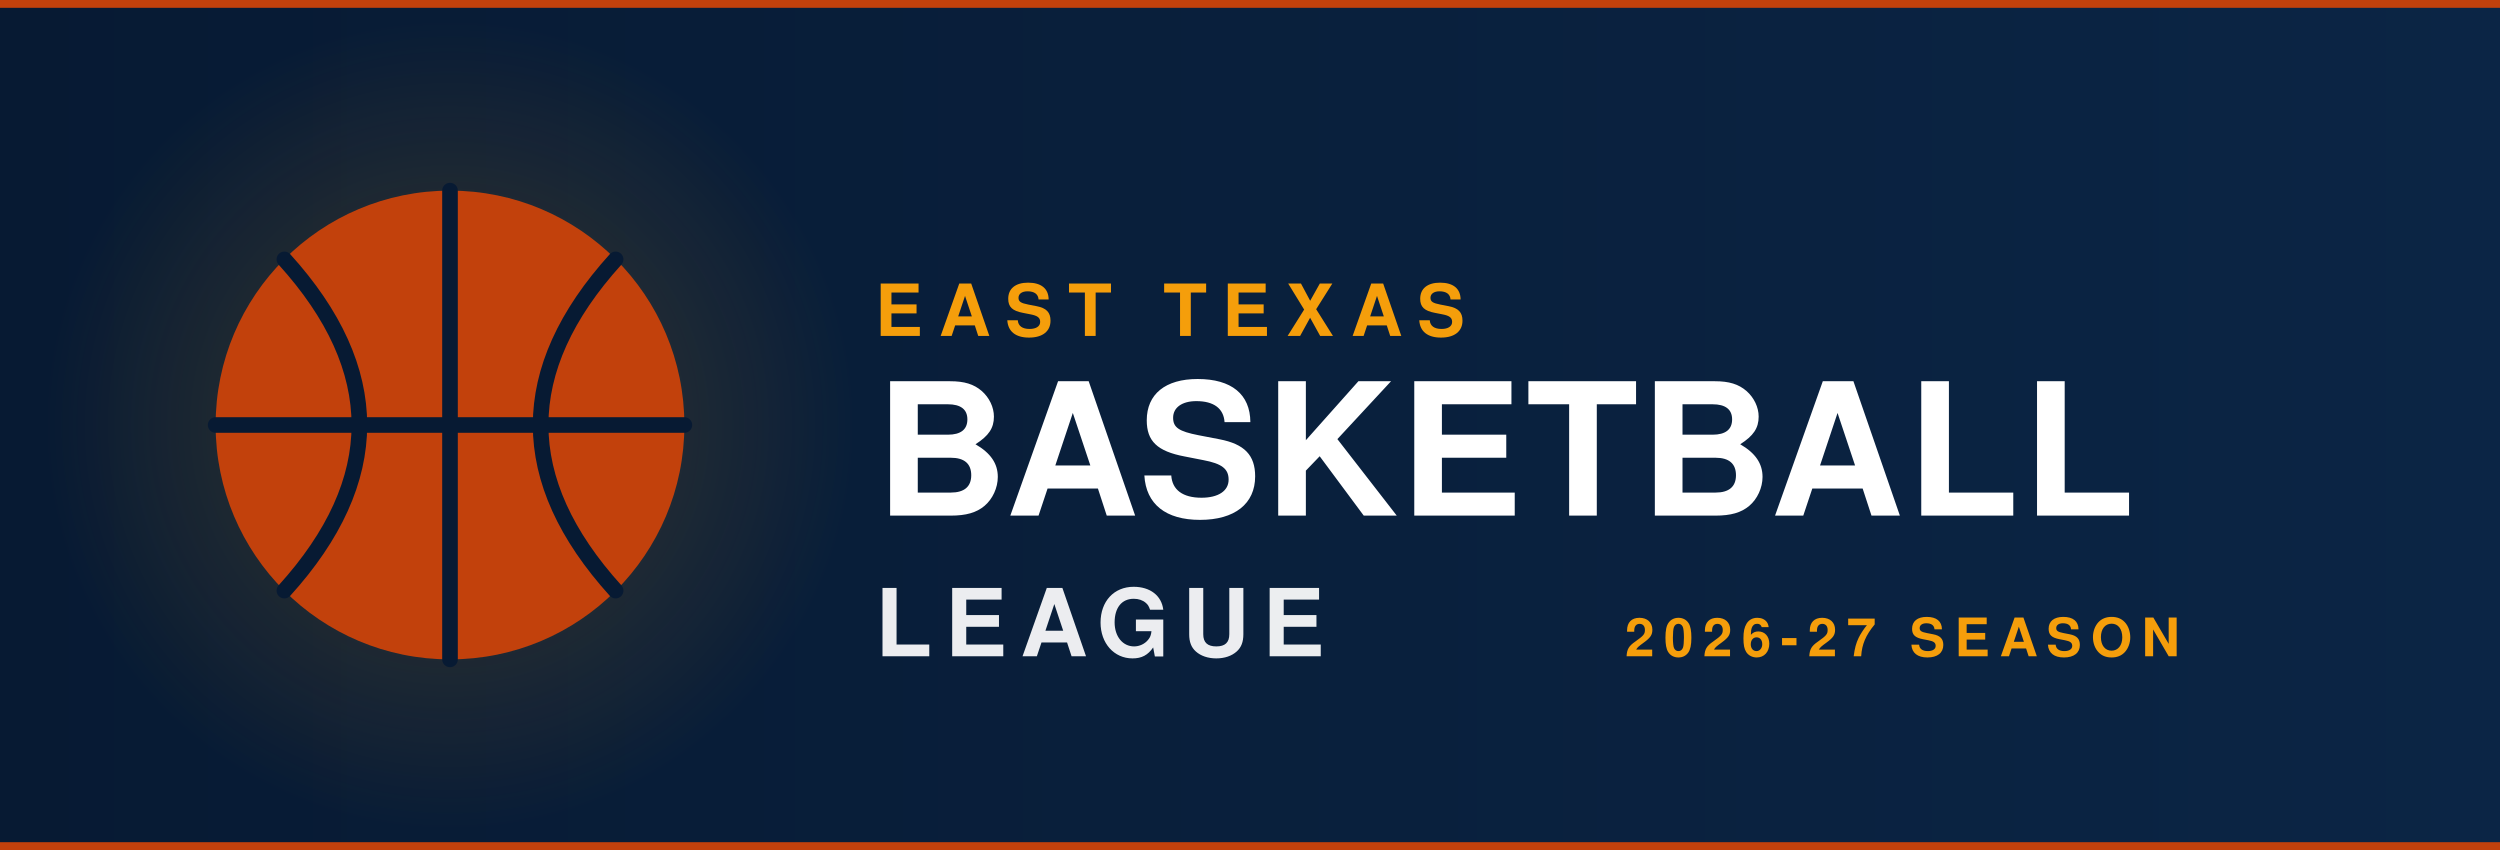
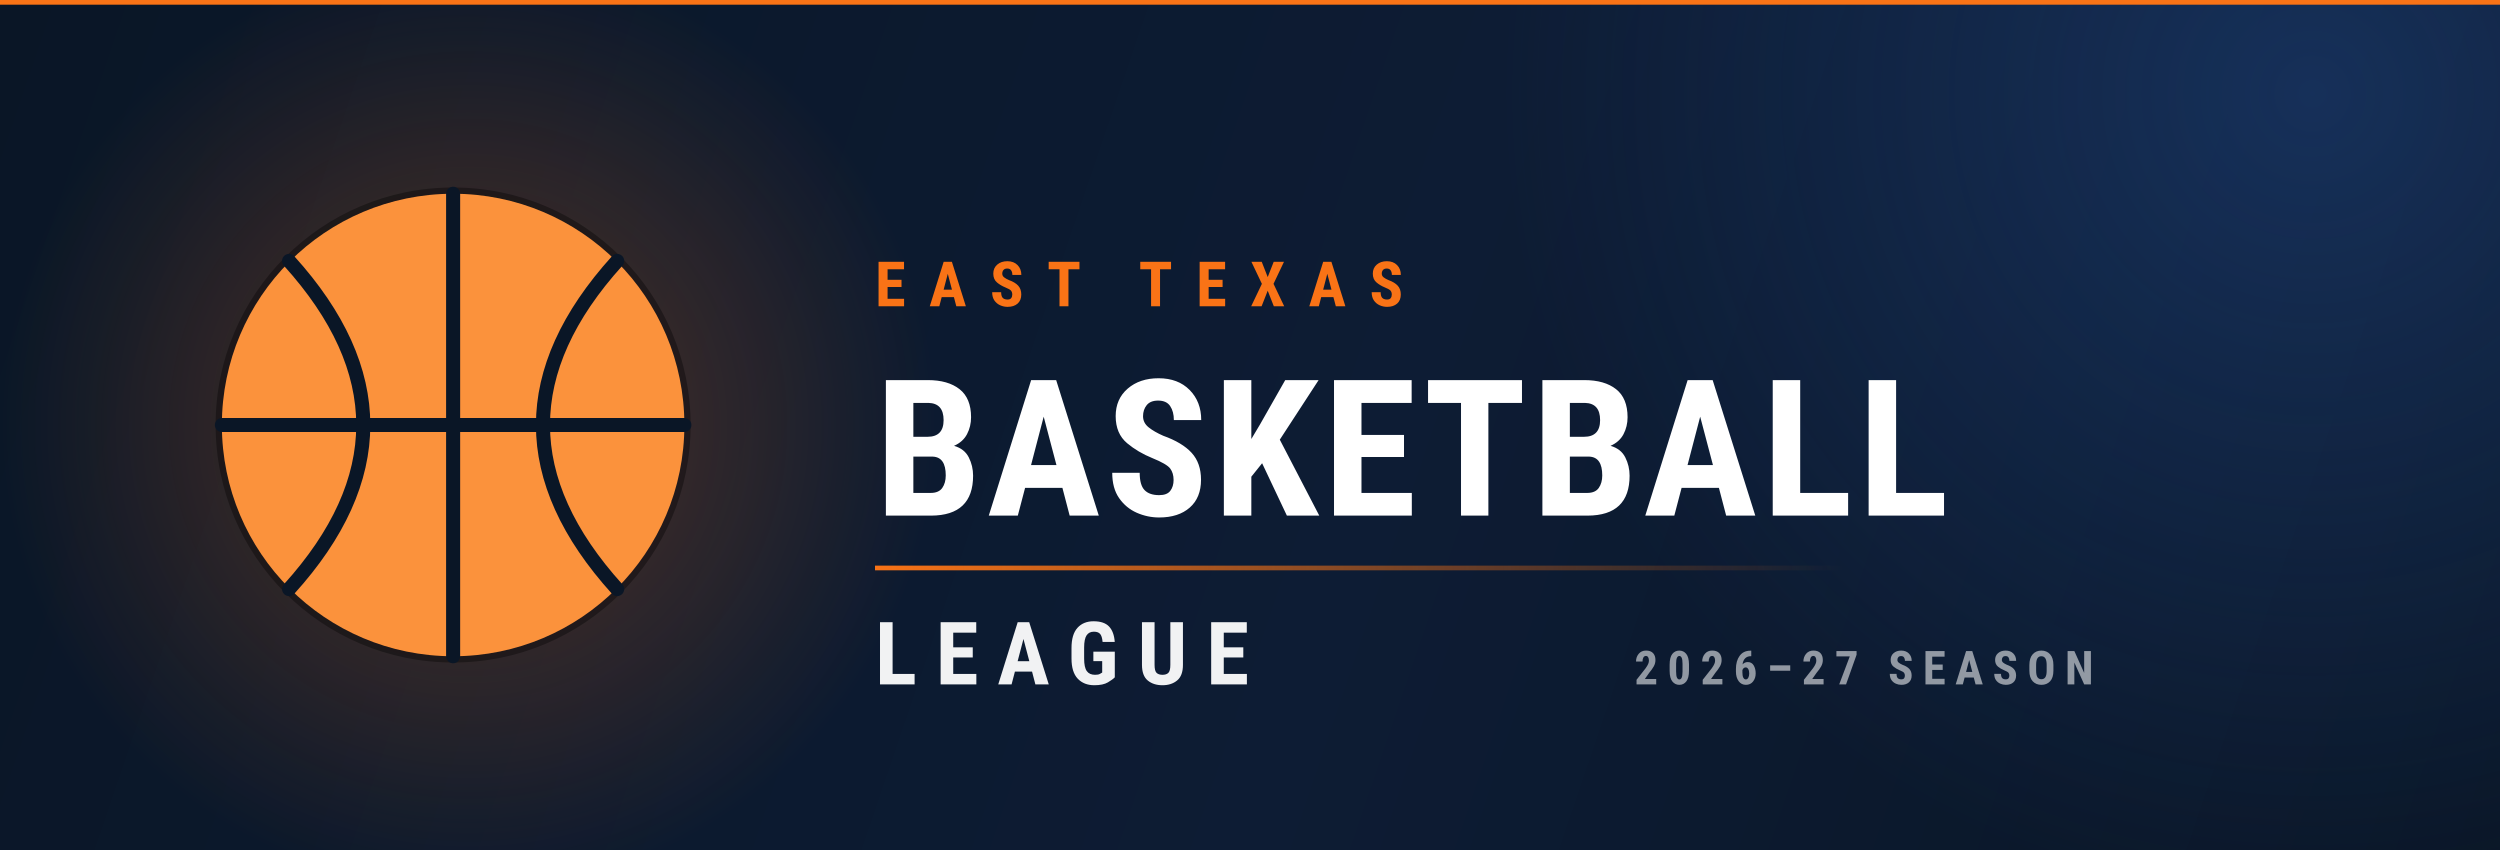
<svg xmlns="http://www.w3.org/2000/svg" width="1600" height="544" viewBox="0 0 1600 544" role="img" aria-label="East Texas Basketball League">
  <defs>
-     <linearGradient id="etblBg" x1="0" y1="0" x2="1600" y2="0" gradientUnits="userSpaceOnUse">
-       <stop offset="0" stop-color="#071a33" />
-       <stop offset="1" stop-color="#0b2545" />
+     <linearGradient id="etblGround" x1="0" y1="0" x2="1600" y2="544" gradientUnits="userSpaceOnUse">
+       <stop offset="0" stop-color="#0a1626" />
+       <stop offset="0.55" stop-color="#0d1c34" />
+       <stop offset="1" stop-color="#0a1626" />
    </linearGradient>
-     <radialGradient id="etblGlow" cx="288" cy="272" r="260" gradientUnits="userSpaceOnUse">
-       <stop offset="0" stop-color="#f59e0b" stop-opacity="0.22" />
-       <stop offset="1" stop-color="#f59e0b" stop-opacity="0" />
+     <radialGradient id="etblEmber" cx="300" cy="272" r="300" gradientUnits="userSpaceOnUse">
+       <stop offset="0" stop-color="#f97316" stop-opacity="0.30" />
+       <stop offset="1" stop-color="#f97316" stop-opacity="0" />
    </radialGradient>
+     <radialGradient id="etblCool" cx="1480" cy="60" r="520" gradientUnits="userSpaceOnUse">
+       <stop offset="0" stop-color="#2857a5" stop-opacity="0.38" />
+       <stop offset="1" stop-color="#2857a5" stop-opacity="0" />
+     </radialGradient>
+     <linearGradient id="etblBall" x1="150" y1="122" x2="430" y2="422" gradientUnits="userSpaceOnUse">
+       <stop offset="0" stop-color="#fb923c" />
+       <stop offset="1" stop-color="#c2410c" />
+     </linearGradient>
+     <linearGradient id="etblRule" x1="560" y1="0" x2="1180" y2="0" gradientUnits="userSpaceOnUse">
+       <stop offset="0" stop-color="#f97316" />
+       <stop offset="1" stop-color="#f97316" stop-opacity="0" />
+     </linearGradient>
  </defs>
-   <rect x="0" y="0" width="1600" height="544" fill="url(#etblBg)" />
-   <rect x="0" y="0" width="1600" height="5" fill="#c2410c" />
-   <rect x="0" y="539" width="1600" height="5" fill="#c2410c" />
-   <ellipse cx="288" cy="272" rx="260" ry="260" fill="url(#etblGlow)" />
-   <g transform="translate(288 272)">
-     <circle r="150" fill="#c2410c" />
-     <path d="M-150 0 H150 M0 -150 V150" stroke="#071a33" stroke-width="10" fill="none" stroke-linecap="round" />
-     <path d="M-106 -106 Q-10 0 -106 106 M106 -106 Q10 0 106 106" stroke="#071a33" stroke-width="10" fill="none" stroke-linecap="round" />
+   <rect x="0" y="0" width="1600" height="544" fill="url(#etblGround)" />
+   <rect x="0" y="0" width="1600" height="544" fill="url(#etblCool)" />
+   <ellipse cx="300" cy="272" rx="300" ry="300" fill="url(#etblEmber)" />
+   <rect x="0" y="0" width="1600" height="3" fill="#f97316" />
+   <g transform="translate(290 272)">
+     <circle r="152" fill="#000000" opacity="0.35" />
+     <circle r="148" fill="url(#etblBall)" />
+     <g stroke="#0a1626" stroke-width="9" fill="none" stroke-linecap="round">
+       <path d="M-148 0 H148" />
+       <path d="M0 -148 V148" />
+       <path d="M-105 -105 Q-10 0 -105 105" />
+       <path d="M105 -105 Q10 0 105 105" />
+     </g>
  </g>
-   <g font-family="Helvetica Neue, Helvetica, Arial, sans-serif" fill="#ffffff">
-     <text x="560" y="215" font-size="46" font-weight="700" letter-spacing="10" fill="#f59e0b">EAST TEXAS</text>
-     <text x="560" y="330" font-size="118" font-weight="900" letter-spacing="2">BASKETBALL</text>
-     <text x="560" y="420" font-size="60" font-weight="800" letter-spacing="8" fill="#ffffff" opacity="0.92">LEAGUE</text>
-     <text x="1040" y="420" font-size="34" font-weight="700" letter-spacing="6" fill="#f59e0b">2026-27 SEASON</text>
+   <g font-family="'Oswald','Haettenschweiler','Arial Narrow',sans-serif-condensed,'Roboto Condensed',Impact,sans-serif" fill="#ffffff">
+     <text x="560" y="196" font-size="40" font-weight="600" letter-spacing="15" fill="#f97316">EAST TEXAS</text>
+     <text x="560" y="330" font-size="122" font-weight="700" letter-spacing="3">BASKETBALL</text>
+     <rect x="560" y="362" width="620" height="3" fill="url(#etblRule)" />
+     <text x="560" y="438" font-size="56" font-weight="600" letter-spacing="12" opacity="0.94">LEAGUE</text>
+     <text x="1046" y="438" font-size="30" font-weight="600" letter-spacing="6" fill="rgba(255,255,255,0.55)">2026–27 SEASON</text>
  </g>
</svg>
